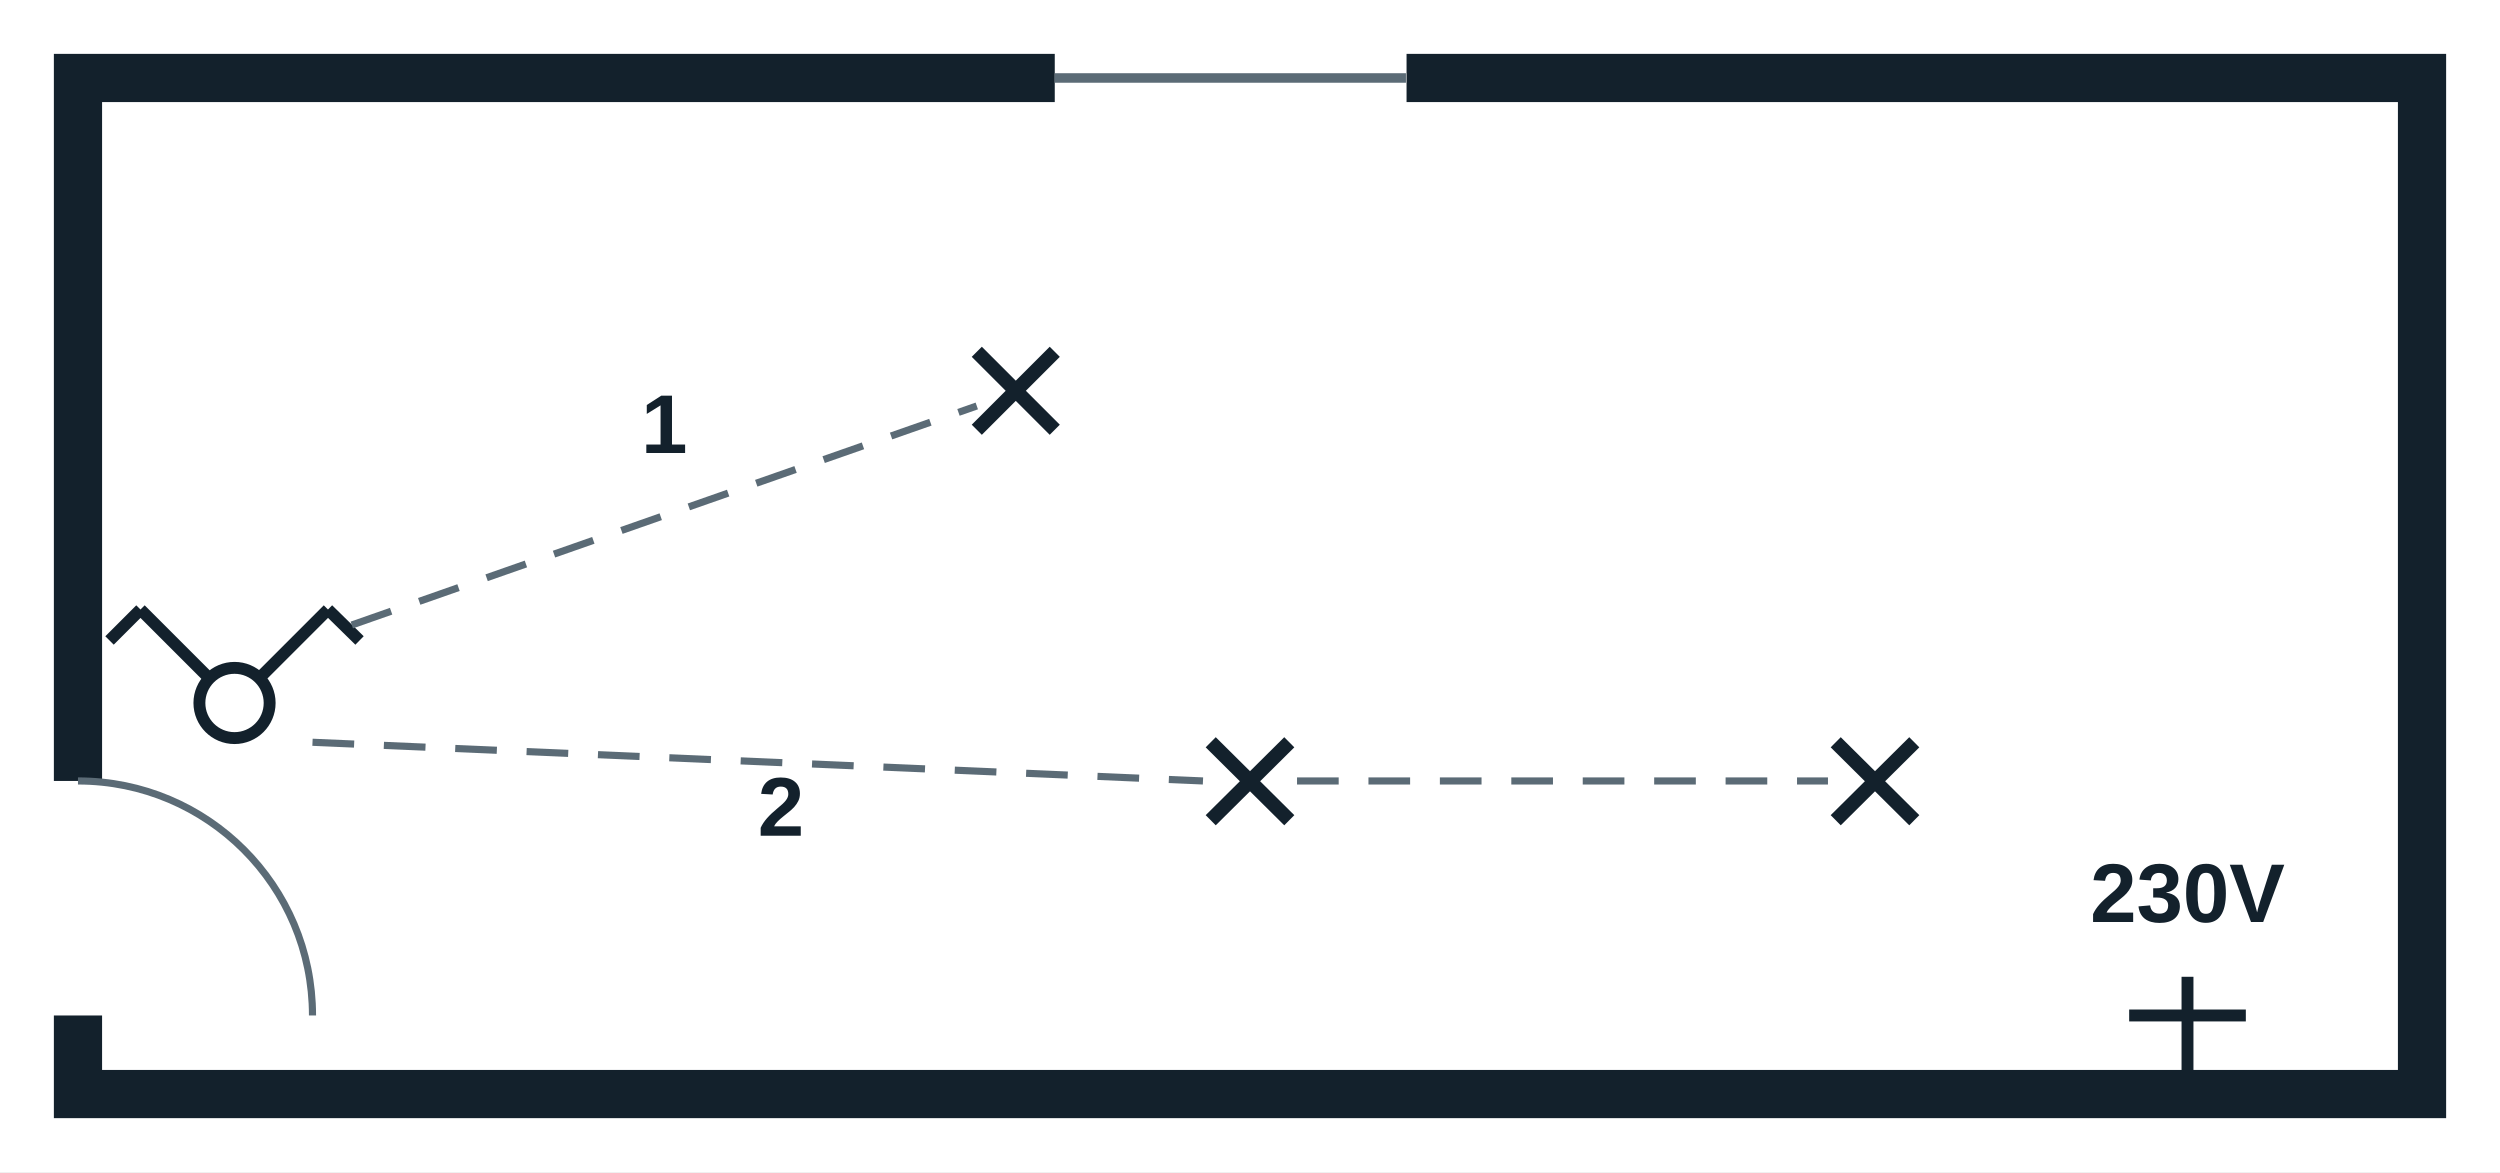
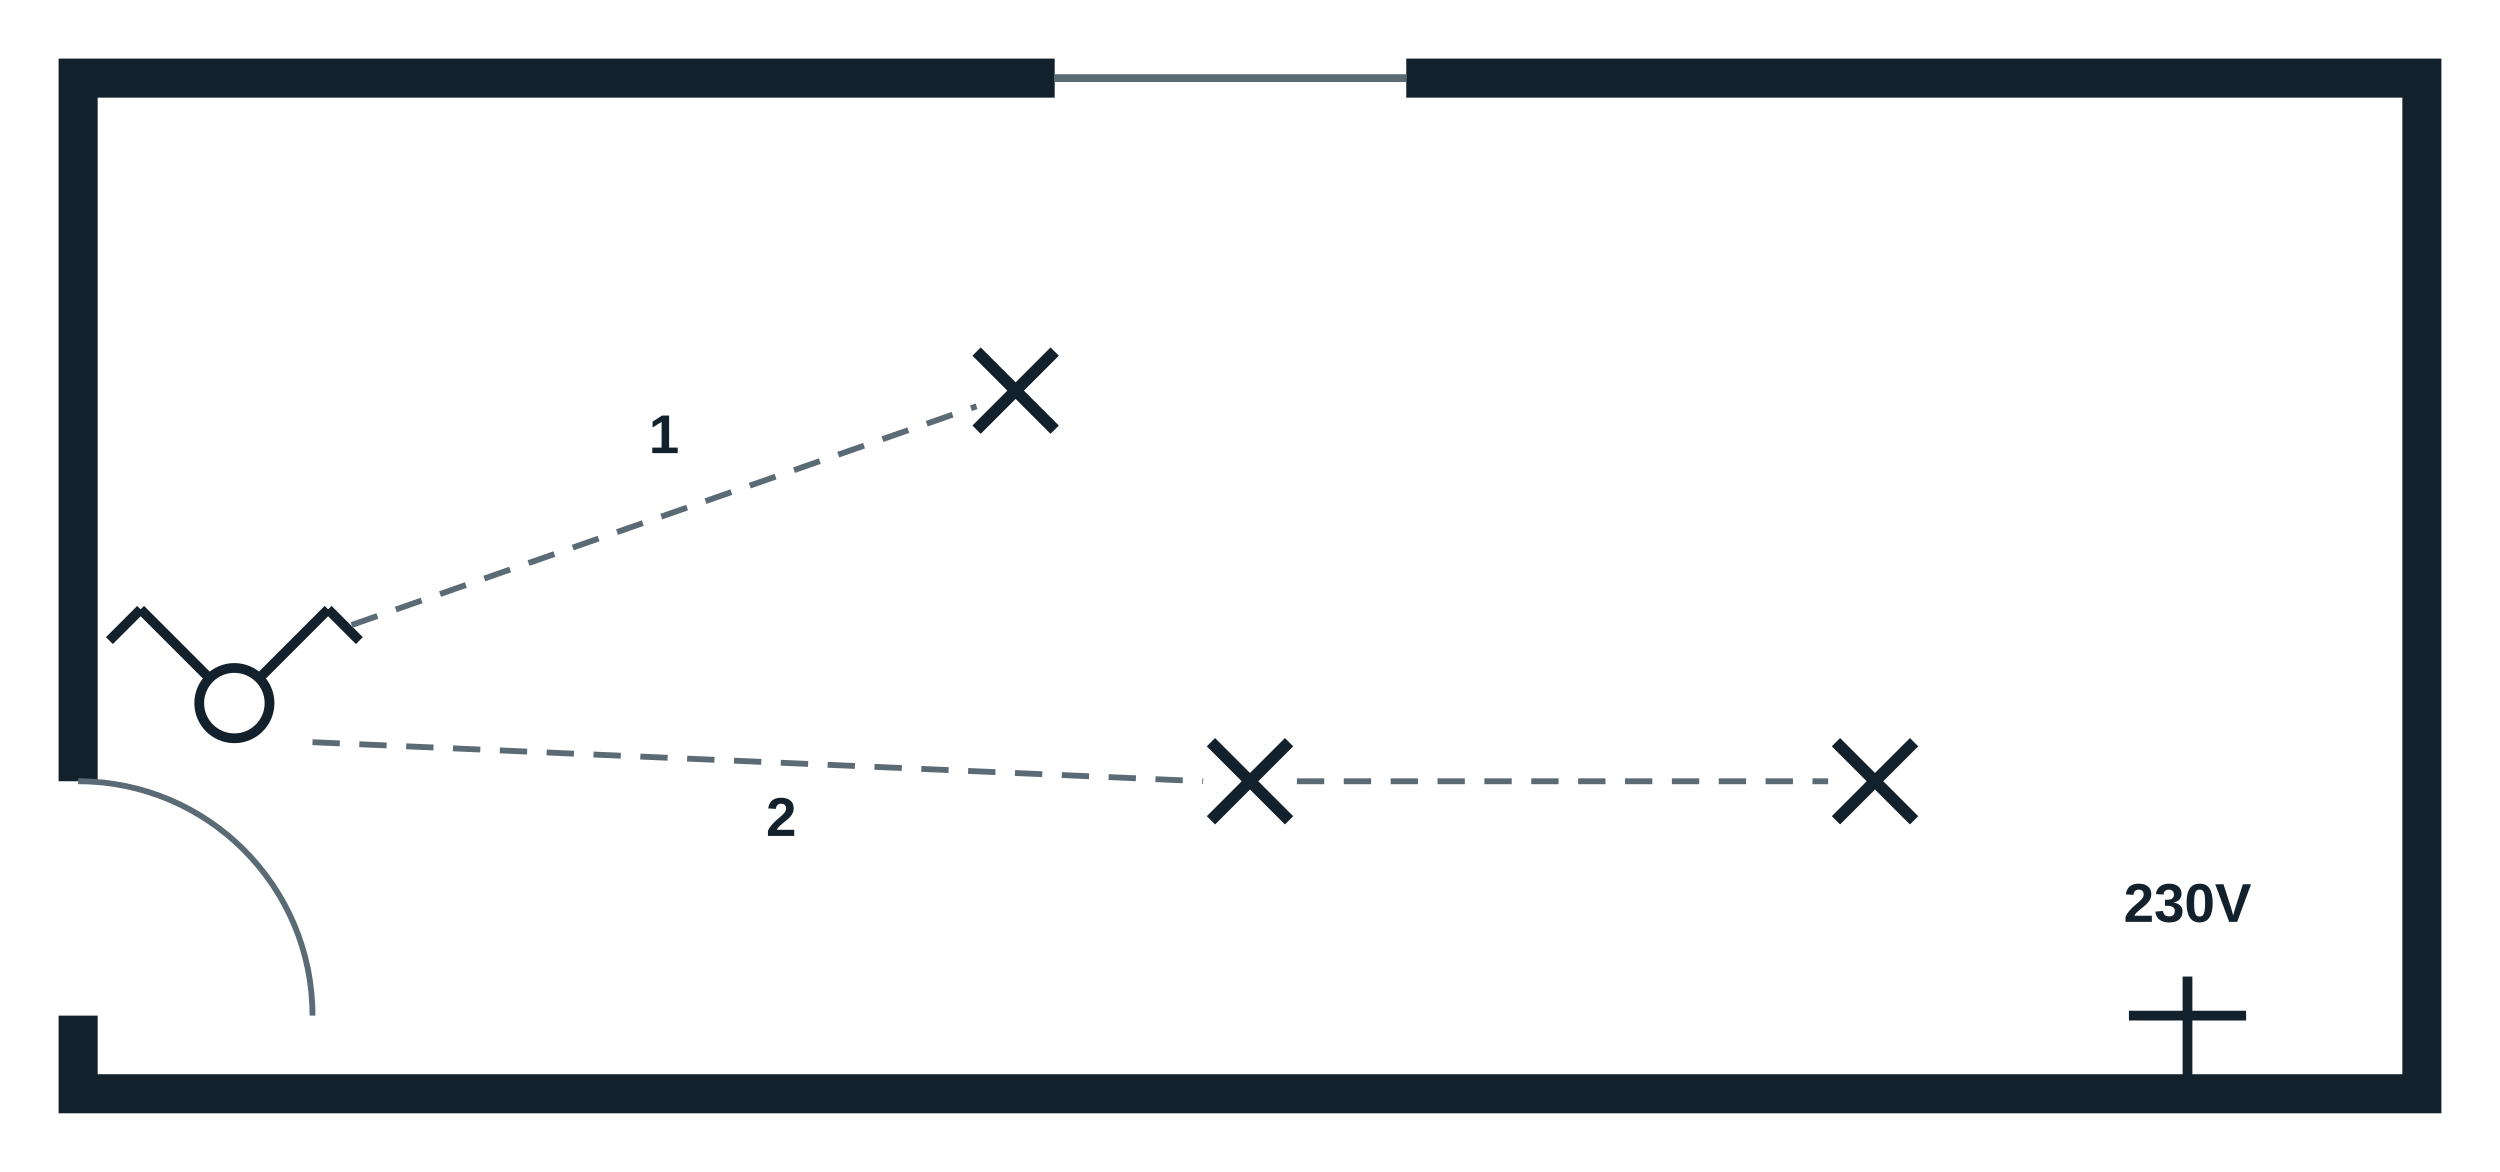
- <svg xmlns="http://www.w3.org/2000/svg" viewBox="0 0 420 196.9" font-family="Arial, sans-serif">
-   <rect width="420" height="196.9" fill="#fff" />
-   <path d="M13.1 13.1H406.9V183.8H13.1Z" fill="none" stroke="#13212c" stroke-width="8.1" />
-   <rect x="177.2" y="7.9" width="59.1" height="10.5" fill="#fff" />
-   <path d="M177.2 13.1H236.2" fill="none" stroke="#5b6b76" stroke-width="1.6" />
-   <rect x="7.9" y="131.2" width="10.5" height="39.4" fill="#fff" />
-   <path d="M13.1 131.2A39.4 39.4 0 0 1 52.5 170.6" fill="none" stroke="#5b6b76" stroke-width="1.2" />
-   <path d="M367.5 183.8V164.1M357.7 170.6H377.3" fill="none" stroke="#13212c" stroke-width="2" />
-   <text x="367.5" y="154.9" font-size="14" text-anchor="middle" fill="#13212c" font-weight="bold">230V</text>
-   <circle cx="39.4" cy="118.1" r="5.9" fill="#fff" stroke="#13212c" stroke-width="2" />
-   <path d="M43.3 114.2L55.1 102.4M55.1 102.4L60.4 107.6M35.4 114.2L23.6 102.4M23.6 102.4L18.4 107.6" fill="none" stroke="#13212c" stroke-width="2" />
-   <path d="M164.1 59.1L177.2 72.2M177.2 59.1L164.1 72.2" fill="none" stroke="#13212c" stroke-width="2.4" />
-   <path d="M203.4 124.7L216.6 137.8M216.6 124.7L203.4 137.8" fill="none" stroke="#13212c" stroke-width="2.4" />
-   <path d="M308.4 124.7L321.6 137.8M321.6 124.7L308.4 137.8" fill="none" stroke="#13212c" stroke-width="2.4" />
-   <path d="M59.1 105L164.1 68.2" fill="none" stroke="#5b6b76" stroke-width="1.2" stroke-dasharray="7 5" />
-   <path d="M52.5 124.7L202.1 131.2M217.9 131.2H307.1" fill="none" stroke="#5b6b76" stroke-width="1.2" stroke-dasharray="7 5" />
-   <text x="111.6" y="76.1" font-size="14" text-anchor="middle" fill="#13212c" font-weight="bold">1</text>
-   <text x="131.2" y="140.4" font-size="14" text-anchor="middle" fill="#13212c" font-weight="bold">2</text>
+ <svg xmlns="http://www.w3.org/2000/svg" viewBox="0 0 640 300" font-family="Arial, sans-serif">
+   <rect width="640" height="300" fill="#fff" />
+   <path d="M20 20H620V280H20Z" fill="none" stroke="#13212c" stroke-width="10" />
+   <rect x="270" y="12" width="90" height="16" fill="#fff" />
+   <path d="M270 20H360" fill="none" stroke="#5b6b76" stroke-width="2" />
+   <rect x="12" y="200" width="16" height="60" fill="#fff" />
+   <path d="M20 200A60 60 0 0 1 80 260" fill="none" stroke="#5b6b76" stroke-width="1.5" />
+   <path d="M560 280V250M545 260H575" fill="none" stroke="#13212c" stroke-width="2.5" />
+   <text x="560" y="236" font-size="14" text-anchor="middle" fill="#13212c" font-weight="bold">230V</text>
+   <circle cx="60" cy="180" r="9" fill="#fff" stroke="#13212c" stroke-width="2.5" />
+   <path d="M66 174L84 156M84 156L92 164M54 174L36 156M36 156L28 164" fill="none" stroke="#13212c" stroke-width="2.5" />
+   <path d="M250 90L270 110M270 90L250 110" fill="none" stroke="#13212c" stroke-width="3" />
+   <path d="M310 190L330 210M330 190L310 210" fill="none" stroke="#13212c" stroke-width="3" />
+   <path d="M470 190L490 210M490 190L470 210" fill="none" stroke="#13212c" stroke-width="3" />
+   <path d="M90 160L250 104" fill="none" stroke="#5b6b76" stroke-width="1.5" stroke-dasharray="7 5" />
+   <path d="M80 190L308 200M332 200H468" fill="none" stroke="#5b6b76" stroke-width="1.5" stroke-dasharray="7 5" />
+   <text x="170" y="116" font-size="14" text-anchor="middle" fill="#13212c" font-weight="bold">1</text>
+   <text x="200" y="214" font-size="14" text-anchor="middle" fill="#13212c" font-weight="bold">2</text>
</svg>
